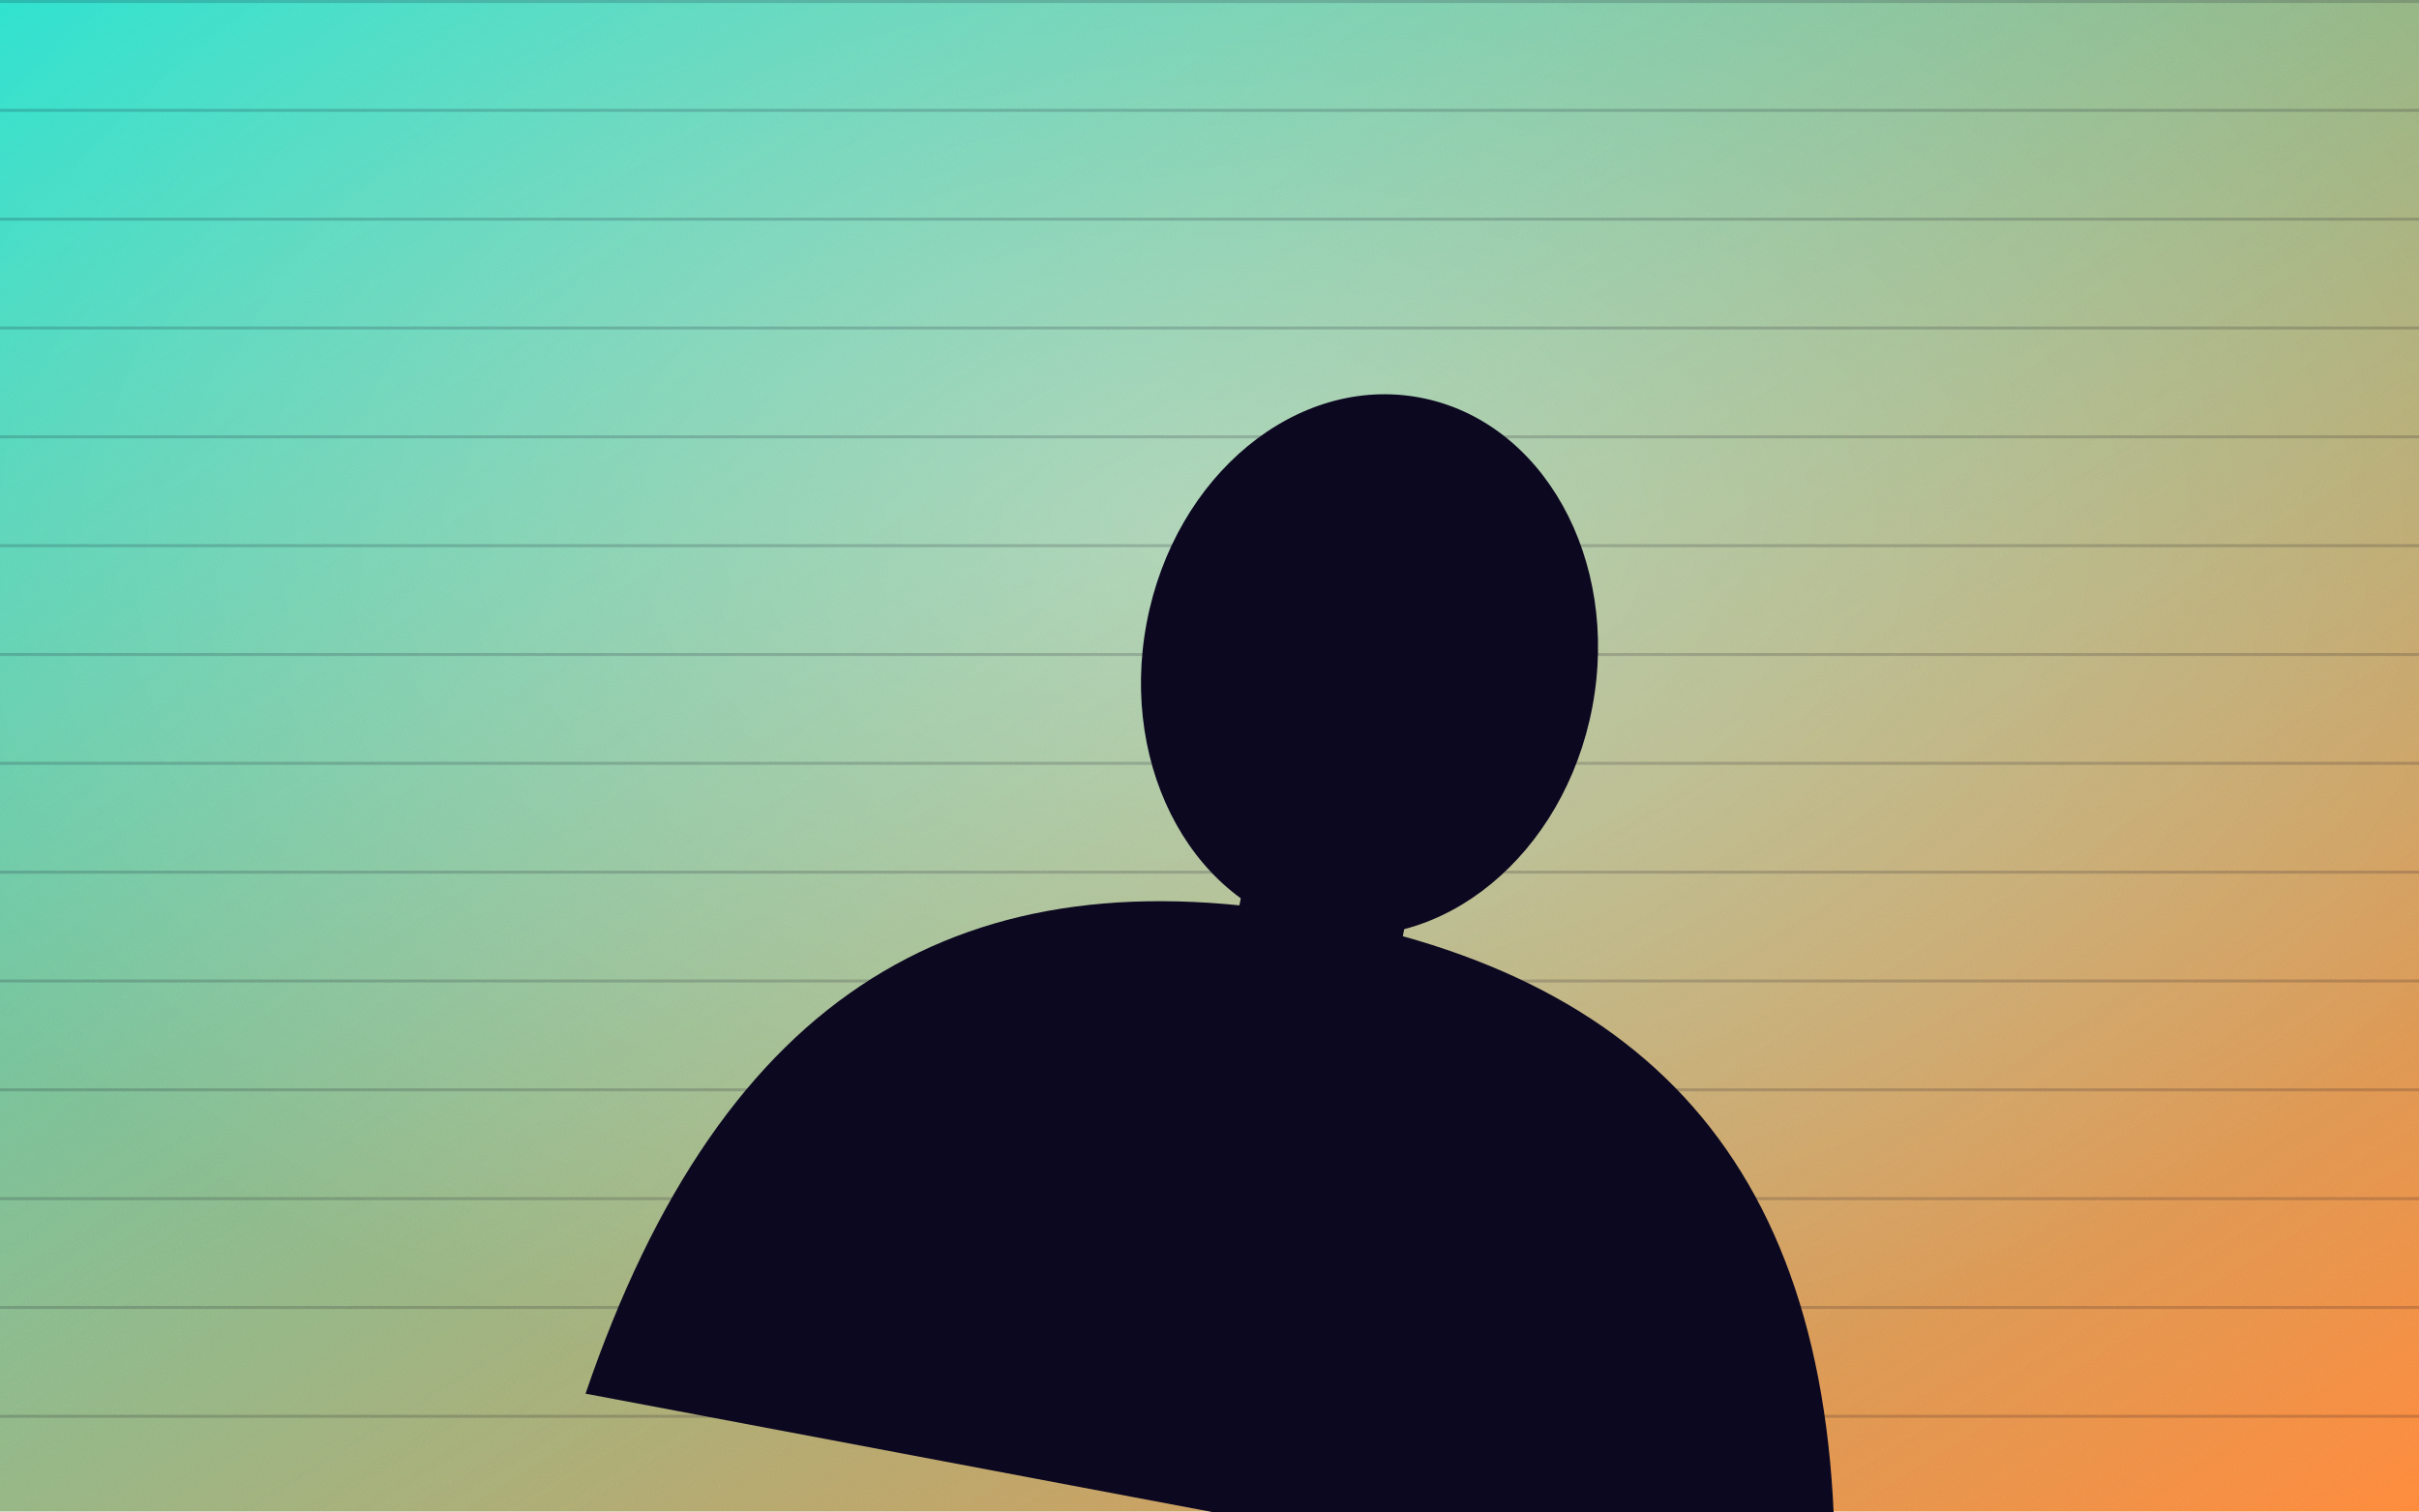
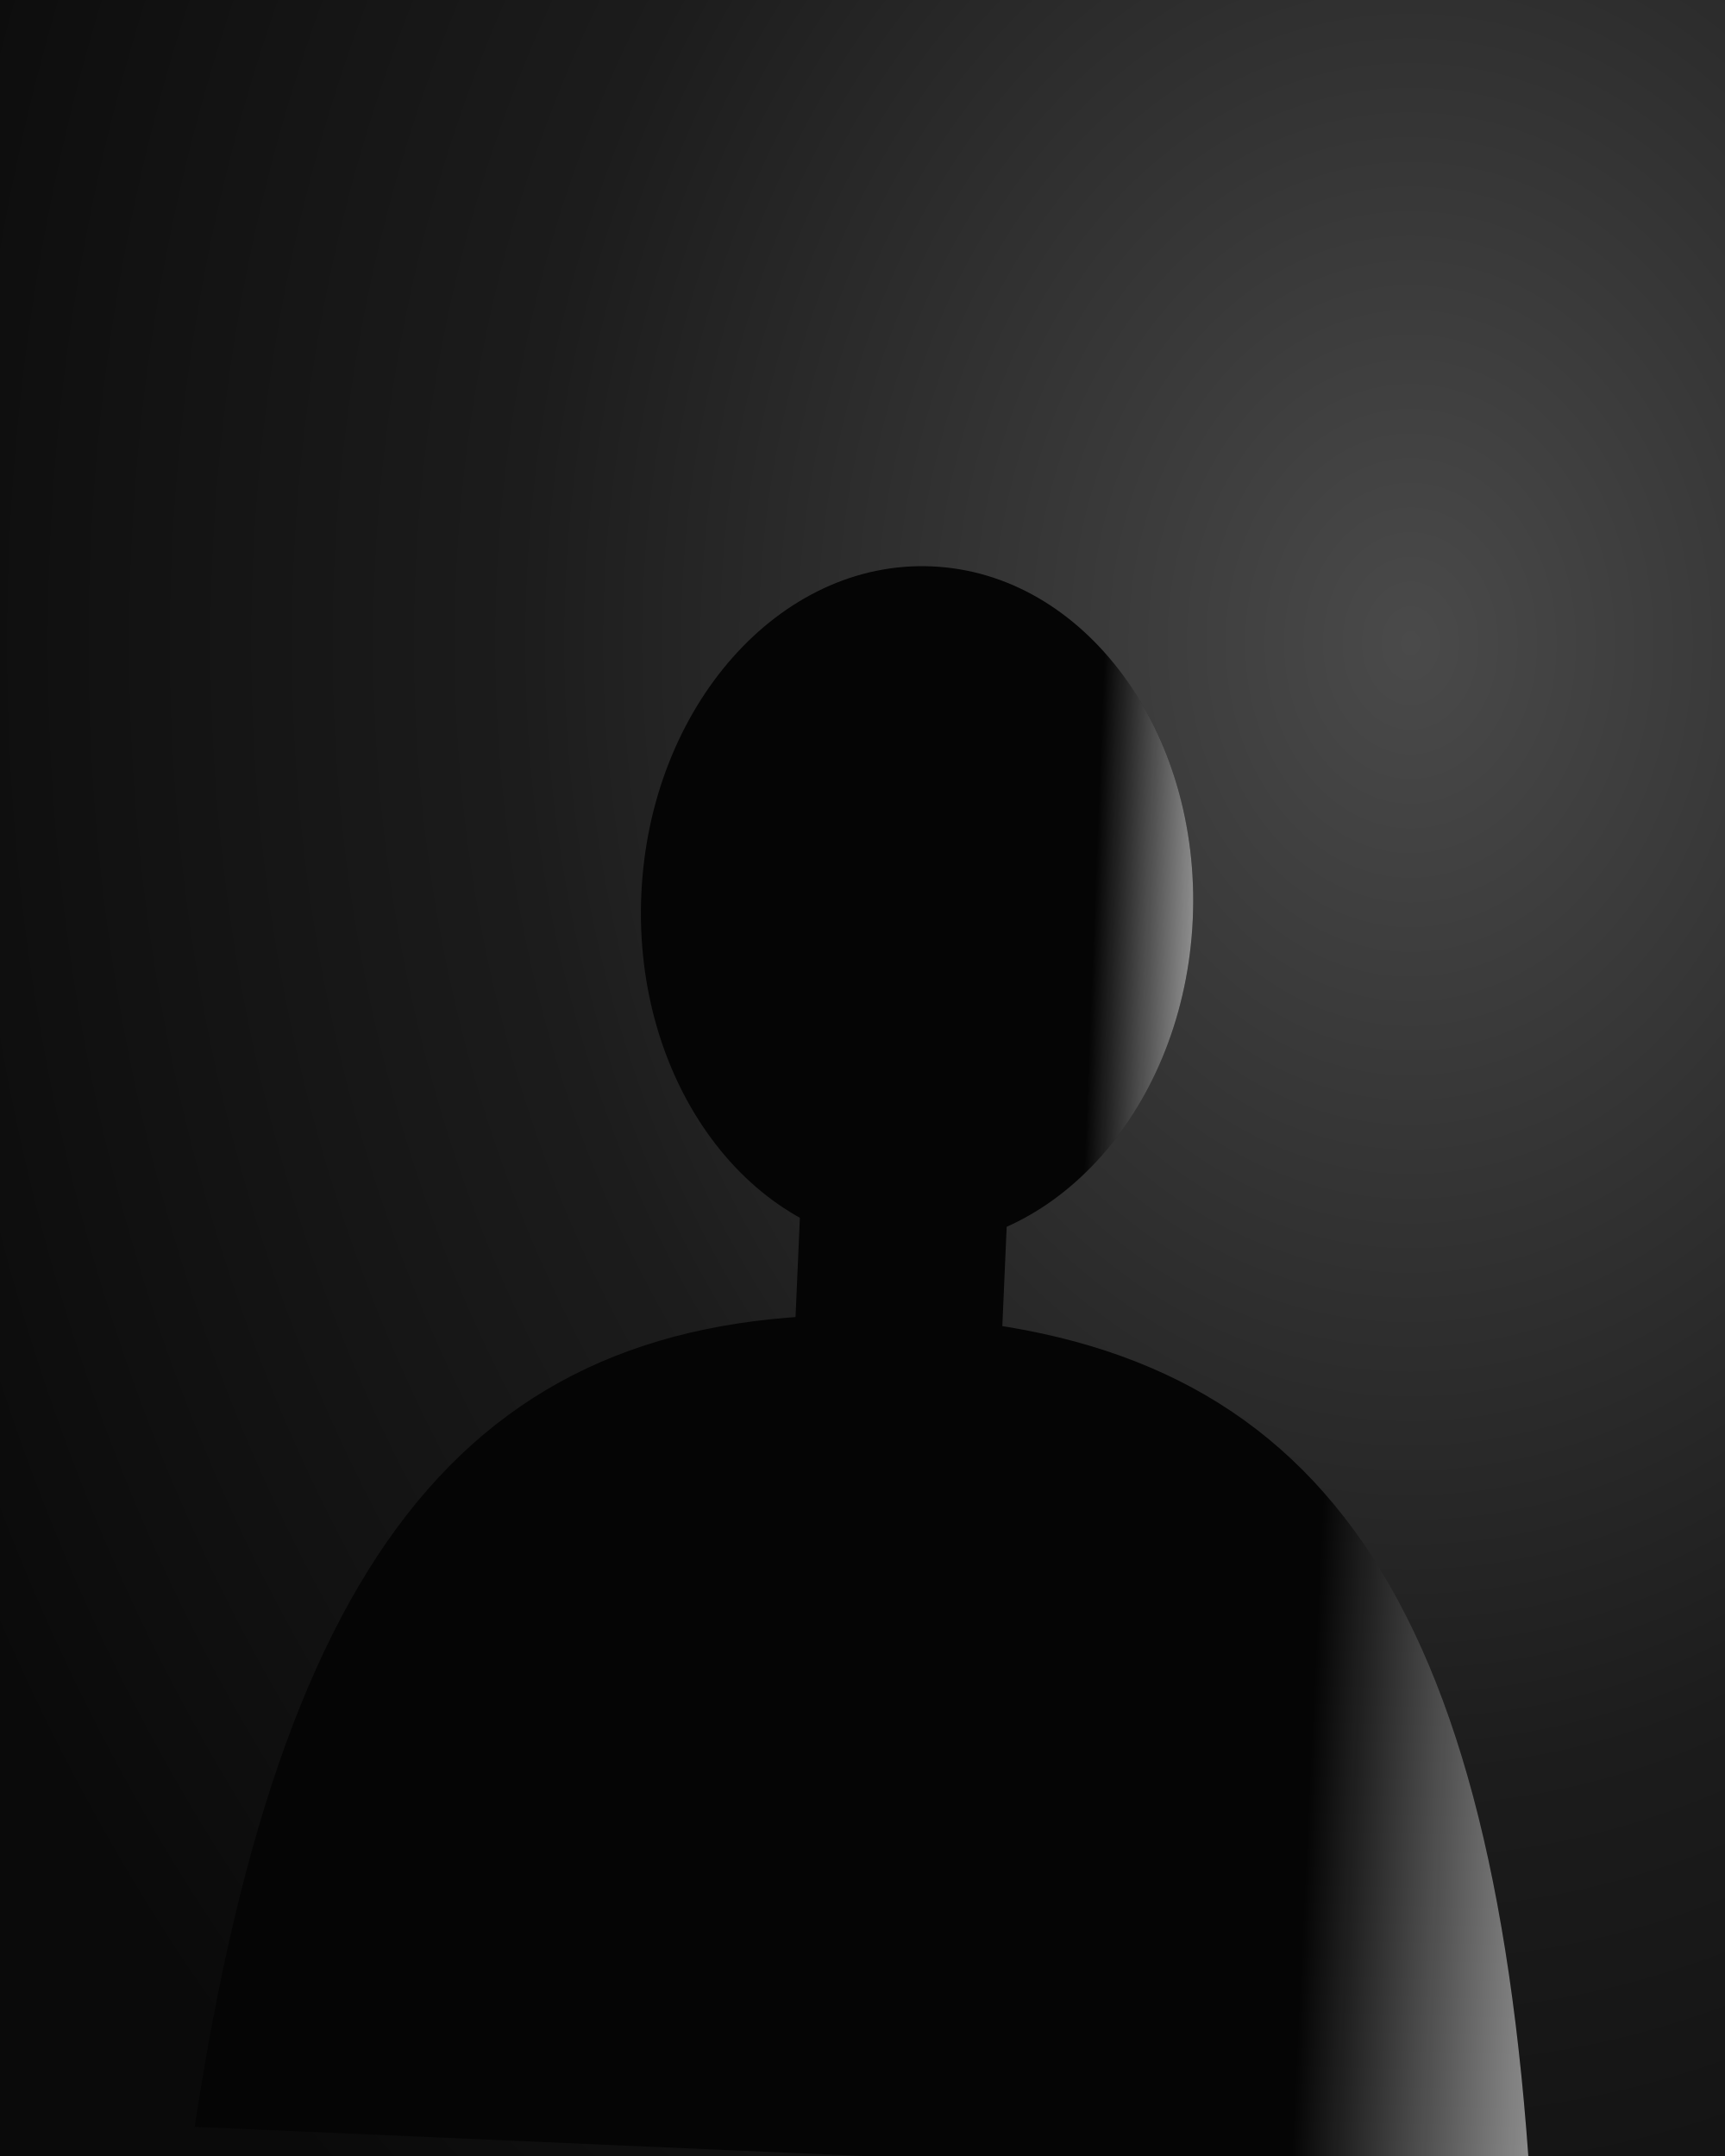
- <svg xmlns="http://www.w3.org/2000/svg" viewBox="0 0 1600 1000" width="1600" height="1000" role="img" aria-label="Placeholder portrait: brian heder">
+ <svg xmlns="http://www.w3.org/2000/svg" viewBox="0 0 800 1000" width="800" height="1000" role="img" aria-label="Placeholder portrait: brian heder">
  <defs>
-     <linearGradient id="p" x1="0" y1="0" x2="1" y2="1">
-       <stop offset="0" stop-color="#30e3d0" />
-       <stop offset="1" stop-color="#ff8b3d" />
+     <radialGradient id="bg" cx="0.82" cy="0.3" r="0.95">
+       <stop offset="0" stop-color="#4a4a4a" />
+       <stop offset="0.55" stop-color="#1c1c1c" />
+       <stop offset="1" stop-color="#0a0a0a" />
+     </radialGradient>
+     <linearGradient id="rim" x1="1" y1="0" x2="0" y2="0">
+       <stop offset="0" stop-color="#ffffff" stop-opacity=".55" />
+       <stop offset=".18" stop-color="#ffffff" stop-opacity="0" />
    </linearGradient>
-     <radialGradient id="h" cx=".5" cy=".35" r=".6">
-       <stop offset="0" stop-color="#fff" stop-opacity=".35" />
-       <stop offset="1" stop-color="#fff" stop-opacity="0" />
-     </radialGradient>
  </defs>
-   <rect width="1600" height="1000" fill="url(#p)" />
-   <rect width="1600" height="1000" fill="url(#h)" />
-   <rect y="0" width="1600" height="2" fill="#0c0820" opacity=".18" />
-   <rect y="72" width="1600" height="2" fill="#0c0820" opacity=".18" />
-   <rect y="144" width="1600" height="2" fill="#0c0820" opacity=".18" />
-   <rect y="216" width="1600" height="2" fill="#0c0820" opacity=".18" />
-   <rect y="288" width="1600" height="2" fill="#0c0820" opacity=".18" />
-   <rect y="360" width="1600" height="2" fill="#0c0820" opacity=".18" />
-   <rect y="432" width="1600" height="2" fill="#0c0820" opacity=".18" />
-   <rect y="504" width="1600" height="2" fill="#0c0820" opacity=".18" />
-   <rect y="576" width="1600" height="2" fill="#0c0820" opacity=".18" />
-   <rect y="648" width="1600" height="2" fill="#0c0820" opacity=".18" />
-   <rect y="720" width="1600" height="2" fill="#0c0820" opacity=".18" />
-   <rect y="792" width="1600" height="2" fill="#0c0820" opacity=".18" />
-   <rect y="864" width="1600" height="2" fill="#0c0820" opacity=".18" />
-   <rect y="936" width="1600" height="2" fill="#0c0820" opacity=".18" />
-   <g transform="rotate(10.7 800 1000)" fill="#0c0820">
-     <ellipse cx="800" cy="430" rx="150" ry="180" />
-     <path d="M800,600 C560,600 420,720 380,1000 L1220,1000 C1180,720 1040,600 800,600 Z" />
-     <rect x="745" y="560" width="110" height="80" />
+   <rect width="800" height="1000" fill="url(#bg)" />
+   <g transform="rotate(2.5 400 1000)">
+     <g fill="#050505">
+       <ellipse cx="400" cy="420" rx="128" ry="158" />
+       <rect x="352" y="540" width="96" height="90" />
+       <path d="M400 610 C210 610 120 720 90 1000 L710 1000 C680 720 590 610 400 610 Z" />
+     </g>
+     <g fill="url(#rim)">
+       <ellipse cx="400" cy="420" rx="128" ry="158" />
+       <path d="M400 610 C210 610 120 720 90 1000 L710 1000 C680 720 590 610 400 610 Z" />
+     </g>
  </g>
-   <filter id="g">
-     <feTurbulence type="fractalNoise" baseFrequency=".8" numOctaves="2" stitchTiles="stitch" />
-     <feColorMatrix values="0 0 0 0 1 0 0 0 0 1 0 0 0 0 1 0 0 0 .5 -.2" />
-   </filter>
-   <rect width="1600" height="1000" filter="url(#g)" opacity=".18" style="mix-blend-mode:overlay" />
</svg>
